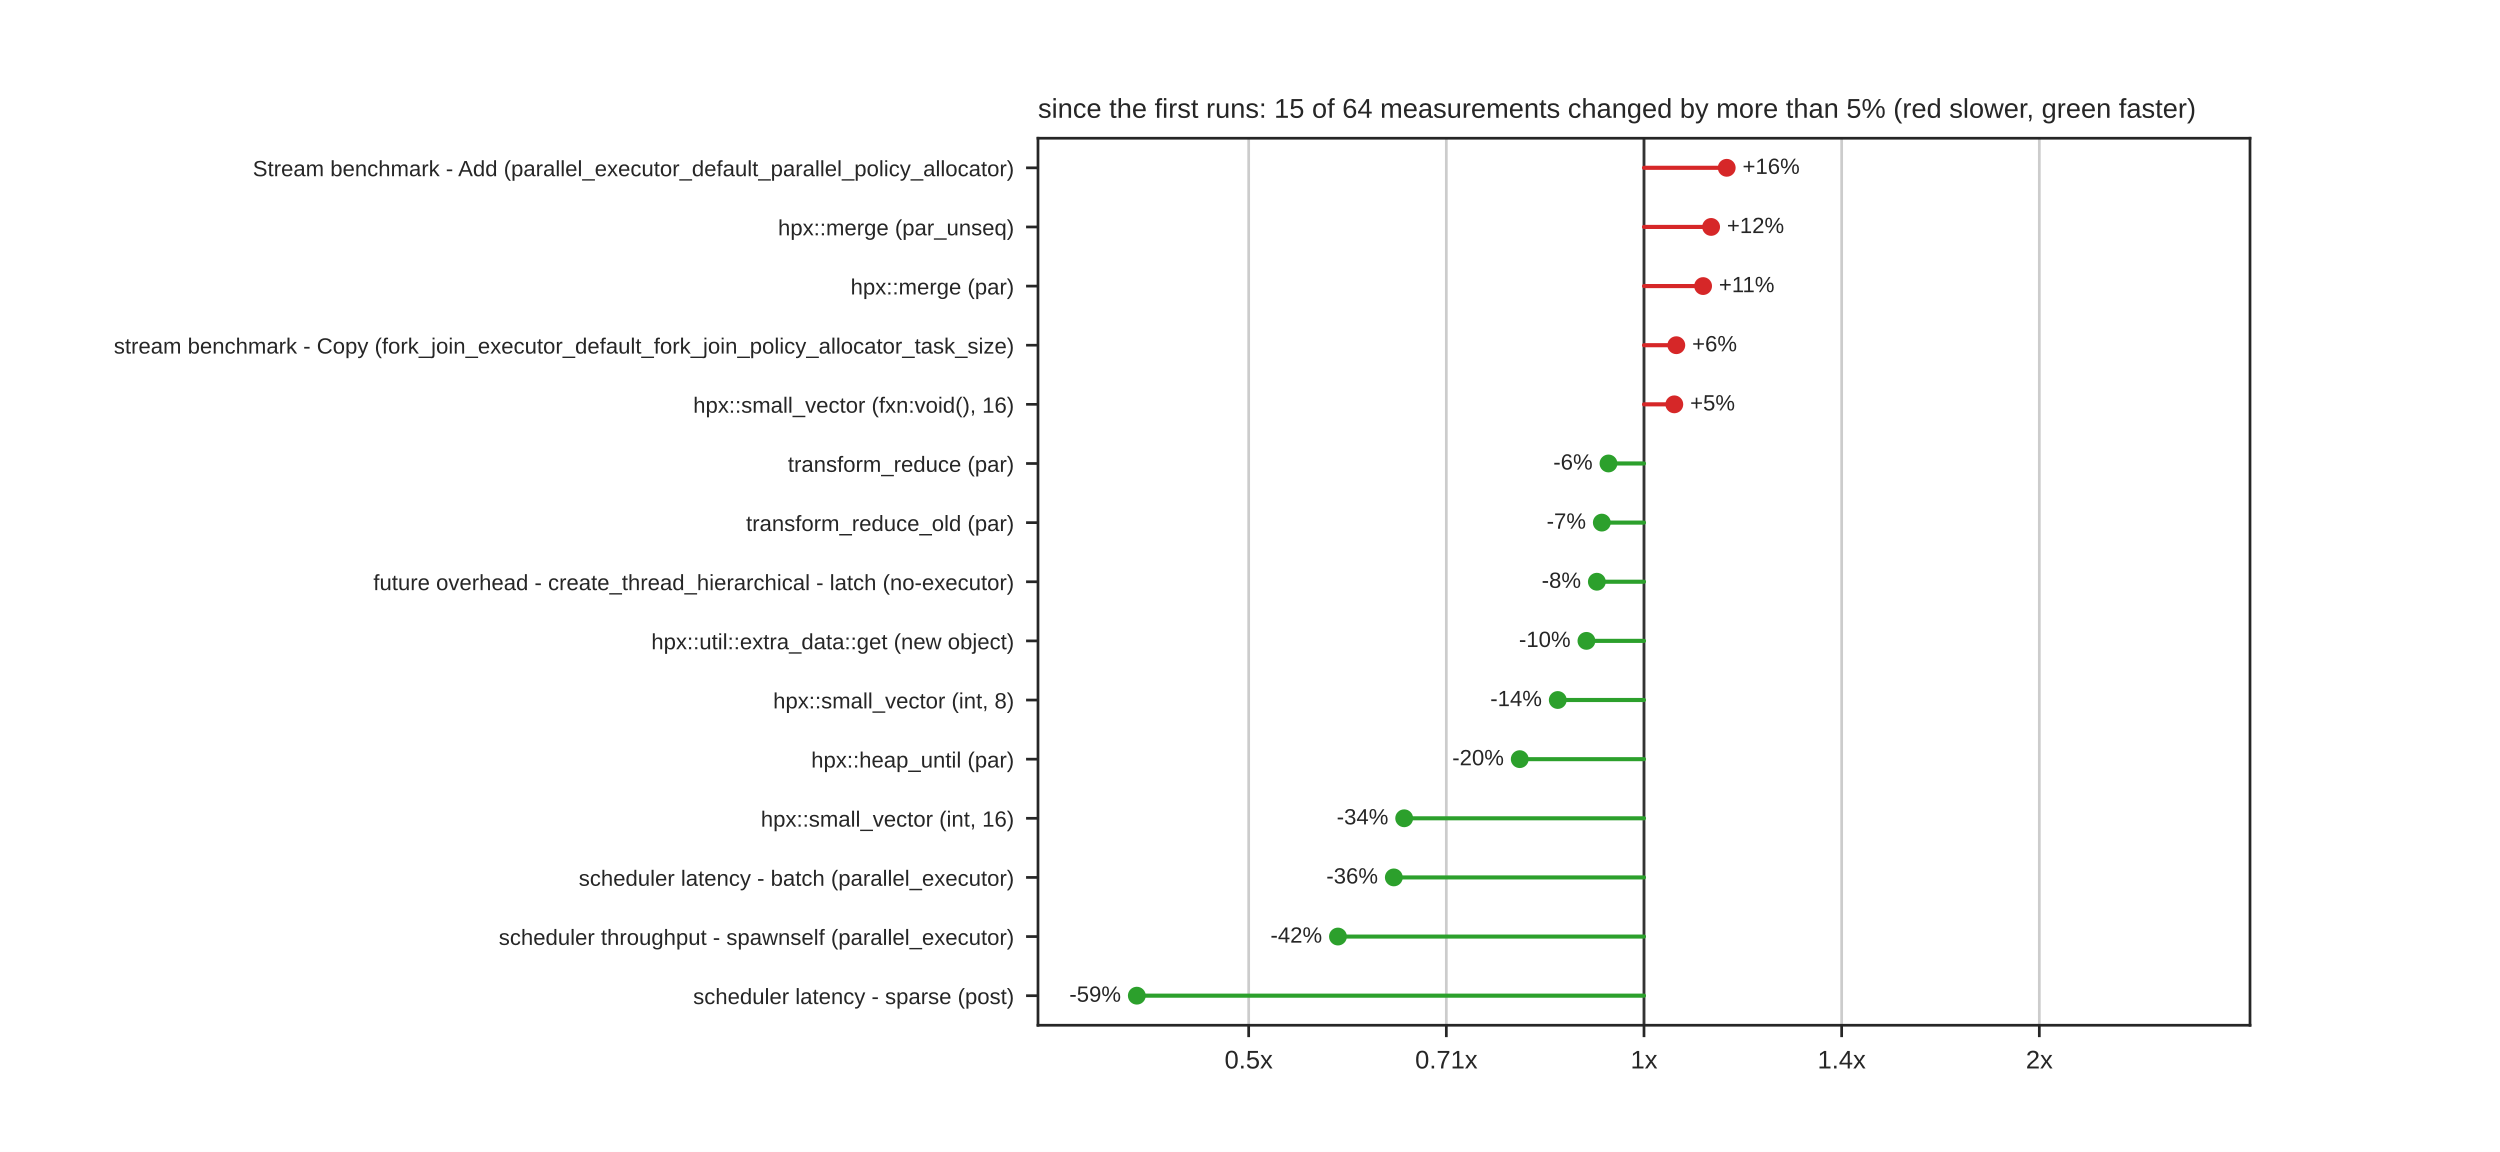
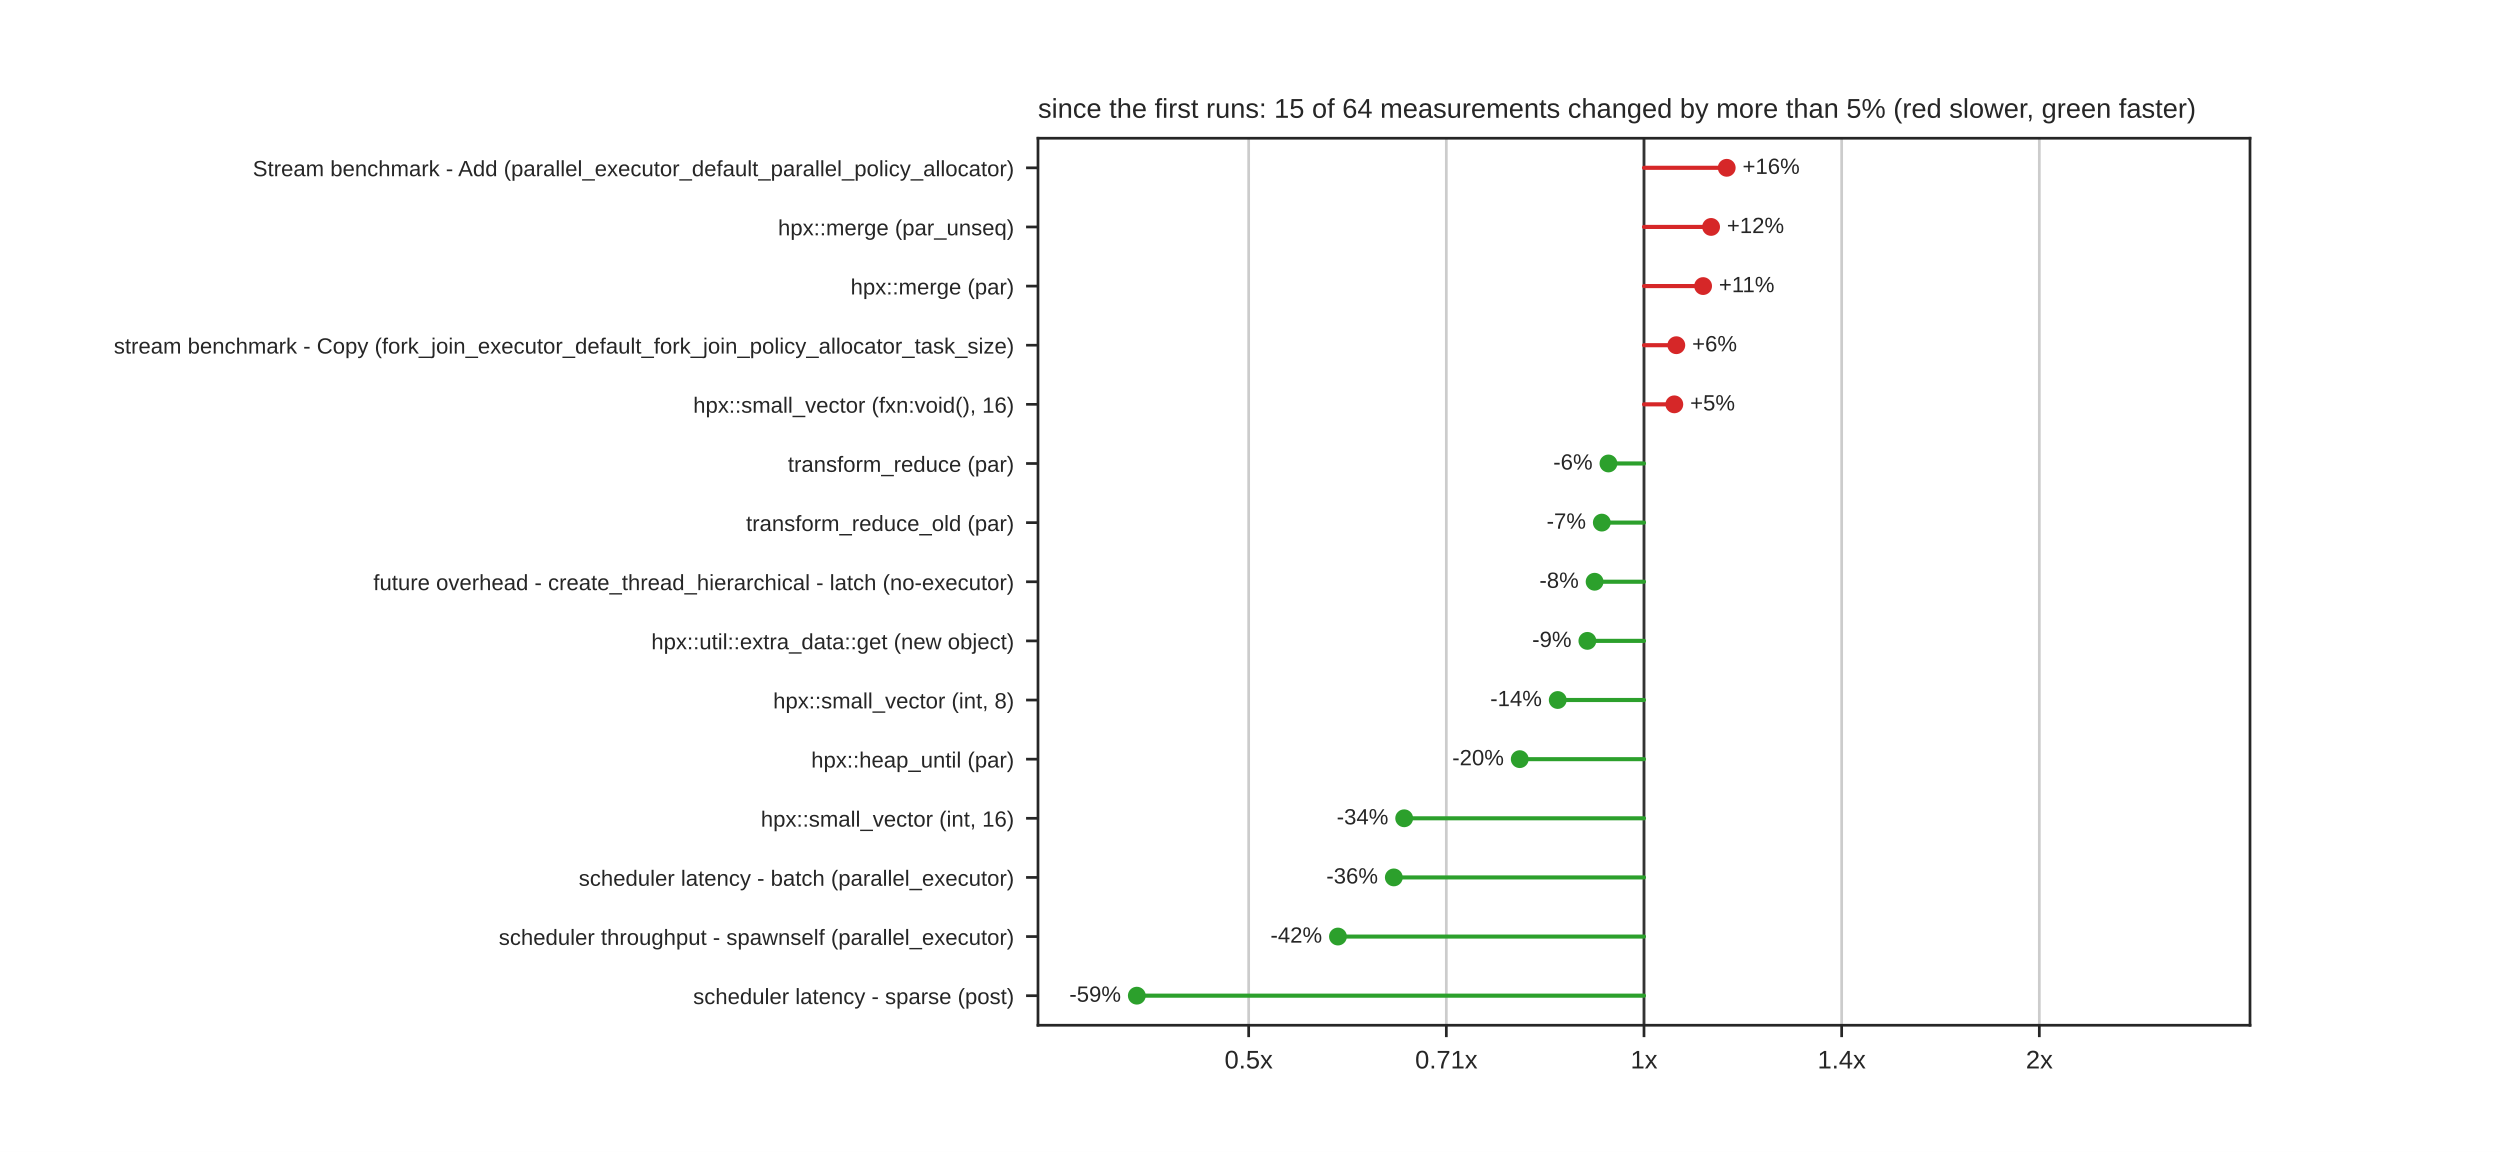
<svg xmlns="http://www.w3.org/2000/svg" xmlns:xlink="http://www.w3.org/1999/xlink" width="734.4pt" height="338.4pt" viewBox="0 0 734.4 338.4" version="1.1">
  <defs>
    <style type="text/css">*{stroke-linejoin: round; stroke-linecap: butt}</style>
  </defs>
  <g id="figure_1">
    <g id="patch_1">
      <path d="M 0 338.4  L 734.4 338.4  L 734.4 0  L 0 0  z " style="fill: #ffffff" />
    </g>
    <g id="axes_1">
      <g id="patch_2">
        <path d="M 304.92 301.176  L 660.96 301.176  L 660.96 40.608  L 304.92 40.608  z " style="fill: #ffffff" />
      </g>
      <g id="matplotlib.axis_1">
        <g id="xtick_1">
          <g id="line2d_1">
-             <path d="M 366.809 301.176  L 366.809 40.608  " clip-path="url(#p1df5aec964)" style="fill: none; stroke: #cccccc; stroke-width: 0.8; stroke-linecap: round" />
+             <path d="M 366.808 301.176  L 366.808 40.608  " clip-path="url(#p1df5aec964)" style="fill: none; stroke: #cccccc; stroke-width: 0.8; stroke-linecap: round" />
          </g>
          <g id="line2d_2">
            <defs>
              <path id="mdfc5214045" d="M 0 0  L 0 3.5  " style="stroke: #262626; stroke-width: 0.8" />
            </defs>
            <g>
-               <use xlink:href="#mdfc5214045" x="366.809" y="301.176" style="fill: #262626; stroke: #262626; stroke-width: 0.8" />
+               <use xlink:href="#mdfc5214045" x="366.808" y="301.176" style="fill: #262626; stroke: #262626; stroke-width: 0.8" />
            </g>
          </g>
          <g id="text_1">
-             <text style="fill: #262626; font: 7.5px 'Arial', 'DejaVu Sans', 'Liberation Sans', 'Bitstream Vera Sans', sans-serif; text-anchor: middle" x="366.809" y="313.875" transform="rotate(-0 366.8092 313.8748)">0.5x</text>
+             <text style="fill: #262626; font: 7.5px 'Arial', 'DejaVu Sans', 'Liberation Sans', 'Bitstream Vera Sans', sans-serif; text-anchor: middle" x="366.808" y="313.875" transform="rotate(-0 366.8082 313.8748)">0.5x</text>
          </g>
        </g>
        <g id="xtick_2">
          <g id="line2d_3">
-             <path d="M 424.875 301.176  L 424.875 40.608  " clip-path="url(#p1df5aec964)" style="fill: none; stroke: #cccccc; stroke-width: 0.8; stroke-linecap: round" />
+             <path d="M 424.874 301.176  L 424.874 40.608  " clip-path="url(#p1df5aec964)" style="fill: none; stroke: #cccccc; stroke-width: 0.8; stroke-linecap: round" />
          </g>
          <g id="line2d_4">
            <g>
-               <use xlink:href="#mdfc5214045" x="424.875" y="301.176" style="fill: #262626; stroke: #262626; stroke-width: 0.8" />
+               <use xlink:href="#mdfc5214045" x="424.874" y="301.176" style="fill: #262626; stroke: #262626; stroke-width: 0.8" />
            </g>
          </g>
          <g id="text_2">
-             <text style="fill: #262626; font: 7.5px 'Arial', 'DejaVu Sans', 'Liberation Sans', 'Bitstream Vera Sans', sans-serif; text-anchor: middle" x="424.875" y="313.875" transform="rotate(-0 424.8746 313.8748)">0.71x</text>
+             <text style="fill: #262626; font: 7.5px 'Arial', 'DejaVu Sans', 'Liberation Sans', 'Bitstream Vera Sans', sans-serif; text-anchor: middle" x="424.874" y="313.875" transform="rotate(-0 424.8741 313.8748)">0.71x</text>
          </g>
        </g>
        <g id="xtick_3">
          <g id="line2d_5">
            <path d="M 482.94 301.176  L 482.94 40.608  " clip-path="url(#p1df5aec964)" style="fill: none; stroke: #cccccc; stroke-width: 0.8; stroke-linecap: round" />
          </g>
          <g id="line2d_6">
            <g>
              <use xlink:href="#mdfc5214045" x="482.94" y="301.176" style="fill: #262626; stroke: #262626; stroke-width: 0.8" />
            </g>
          </g>
          <g id="text_3">
            <text style="fill: #262626; font: 7.5px 'Arial', 'DejaVu Sans', 'Liberation Sans', 'Bitstream Vera Sans', sans-serif; text-anchor: middle" x="482.94" y="313.875" transform="rotate(-0 482.94 313.8748)">1x</text>
          </g>
        </g>
        <g id="xtick_4">
          <g id="line2d_7">
-             <path d="M 541.005 301.176  L 541.005 40.608  " clip-path="url(#p1df5aec964)" style="fill: none; stroke: #cccccc; stroke-width: 0.8; stroke-linecap: round" />
+             <path d="M 541.006 301.176  L 541.006 40.608  " clip-path="url(#p1df5aec964)" style="fill: none; stroke: #cccccc; stroke-width: 0.8; stroke-linecap: round" />
          </g>
          <g id="line2d_8">
            <g>
-               <use xlink:href="#mdfc5214045" x="541.005" y="301.176" style="fill: #262626; stroke: #262626; stroke-width: 0.8" />
+               <use xlink:href="#mdfc5214045" x="541.006" y="301.176" style="fill: #262626; stroke: #262626; stroke-width: 0.8" />
            </g>
          </g>
          <g id="text_4">
-             <text style="fill: #262626; font: 7.5px 'Arial', 'DejaVu Sans', 'Liberation Sans', 'Bitstream Vera Sans', sans-serif; text-anchor: middle" x="541.005" y="313.875" transform="rotate(-0 541.0054 313.8748)">1.4x</text>
+             <text style="fill: #262626; font: 7.5px 'Arial', 'DejaVu Sans', 'Liberation Sans', 'Bitstream Vera Sans', sans-serif; text-anchor: middle" x="541.006" y="313.875" transform="rotate(-0 541.0059 313.8748)">1.4x</text>
          </g>
        </g>
        <g id="xtick_5">
          <g id="line2d_9">
-             <path d="M 599.071 301.176  L 599.071 40.608  " clip-path="url(#p1df5aec964)" style="fill: none; stroke: #cccccc; stroke-width: 0.8; stroke-linecap: round" />
+             <path d="M 599.072 301.176  L 599.072 40.608  " clip-path="url(#p1df5aec964)" style="fill: none; stroke: #cccccc; stroke-width: 0.8; stroke-linecap: round" />
          </g>
          <g id="line2d_10">
            <g>
-               <use xlink:href="#mdfc5214045" x="599.071" y="301.176" style="fill: #262626; stroke: #262626; stroke-width: 0.8" />
+               <use xlink:href="#mdfc5214045" x="599.072" y="301.176" style="fill: #262626; stroke: #262626; stroke-width: 0.8" />
            </g>
          </g>
          <g id="text_5">
-             <text style="fill: #262626; font: 7.5px 'Arial', 'DejaVu Sans', 'Liberation Sans', 'Bitstream Vera Sans', sans-serif; text-anchor: middle" x="599.071" y="313.875" transform="rotate(-0 599.0708 313.8748)">2x</text>
+             <text style="fill: #262626; font: 7.5px 'Arial', 'DejaVu Sans', 'Liberation Sans', 'Bitstream Vera Sans', sans-serif; text-anchor: middle" x="599.072" y="313.875" transform="rotate(-0 599.0718 313.8748)">2x</text>
          </g>
        </g>
      </g>
      <g id="matplotlib.axis_2">
        <g id="ytick_1">
          <g id="line2d_11">
            <defs>
              <path id="m414165cd4d" d="M 0 0  L -3.5 0  " style="stroke: #262626; stroke-width: 0.8" />
            </defs>
            <g>
              <use xlink:href="#m414165cd4d" x="304.92" y="49.294" style="fill: #262626; stroke: #262626; stroke-width: 0.8" />
            </g>
          </g>
          <g id="text_6">
            <text style="fill: #262626; font: 6.5px 'Arial', 'DejaVu Sans', 'Liberation Sans', 'Bitstream Vera Sans', sans-serif; text-anchor: end" x="297.92" y="51.763" transform="rotate(-0 297.92 51.76309)">Stream benchmark - Add (parallel_executor_default_parallel_policy_allocator)</text>
          </g>
        </g>
        <g id="ytick_2">
          <g id="line2d_12">
            <g>
              <use xlink:href="#m414165cd4d" x="304.92" y="66.665" style="fill: #262626; stroke: #262626; stroke-width: 0.8" />
            </g>
          </g>
          <g id="text_7">
            <text style="fill: #262626; font: 6.5px 'Arial', 'DejaVu Sans', 'Liberation Sans', 'Bitstream Vera Sans', sans-serif; text-anchor: end" x="297.92" y="69.134" transform="rotate(-0 297.92 69.13429)">hpx::merge (par_unseq)</text>
          </g>
        </g>
        <g id="ytick_3">
          <g id="line2d_13">
            <g>
              <use xlink:href="#m414165cd4d" x="304.92" y="84.036" style="fill: #262626; stroke: #262626; stroke-width: 0.8" />
            </g>
          </g>
          <g id="text_8">
            <text style="fill: #262626; font: 6.5px 'Arial', 'DejaVu Sans', 'Liberation Sans', 'Bitstream Vera Sans', sans-serif; text-anchor: end" x="297.92" y="86.505" transform="rotate(-0 297.92 86.50549)">hpx::merge (par)</text>
          </g>
        </g>
        <g id="ytick_4">
          <g id="line2d_14">
            <g>
              <use xlink:href="#m414165cd4d" x="304.92" y="101.407" style="fill: #262626; stroke: #262626; stroke-width: 0.8" />
            </g>
          </g>
          <g id="text_9">
            <text style="fill: #262626; font: 6.5px 'Arial', 'DejaVu Sans', 'Liberation Sans', 'Bitstream Vera Sans', sans-serif; text-anchor: end" x="297.92" y="103.877" transform="rotate(-0 297.92 103.8767)">stream benchmark - Copy (fork_join_executor_default_fork_join_policy_allocator_task_size)</text>
          </g>
        </g>
        <g id="ytick_5">
          <g id="line2d_15">
            <g>
              <use xlink:href="#m414165cd4d" x="304.92" y="118.778" style="fill: #262626; stroke: #262626; stroke-width: 0.8" />
            </g>
          </g>
          <g id="text_10">
            <text style="fill: #262626; font: 6.5px 'Arial', 'DejaVu Sans', 'Liberation Sans', 'Bitstream Vera Sans', sans-serif; text-anchor: end" x="297.92" y="121.248" transform="rotate(-0 297.92 121.2479)">hpx::small_vector (fxn:void(), 16)</text>
          </g>
        </g>
        <g id="ytick_6">
          <g id="line2d_16">
            <g>
              <use xlink:href="#m414165cd4d" x="304.92" y="136.15" style="fill: #262626; stroke: #262626; stroke-width: 0.8" />
            </g>
          </g>
          <g id="text_11">
            <text style="fill: #262626; font: 6.5px 'Arial', 'DejaVu Sans', 'Liberation Sans', 'Bitstream Vera Sans', sans-serif; text-anchor: end" x="297.92" y="138.619" transform="rotate(-0 297.92 138.6191)">transform_reduce (par)</text>
          </g>
        </g>
        <g id="ytick_7">
          <g id="line2d_17">
            <g>
              <use xlink:href="#m414165cd4d" x="304.92" y="153.521" style="fill: #262626; stroke: #262626; stroke-width: 0.8" />
            </g>
          </g>
          <g id="text_12">
            <text style="fill: #262626; font: 6.5px 'Arial', 'DejaVu Sans', 'Liberation Sans', 'Bitstream Vera Sans', sans-serif; text-anchor: end" x="297.92" y="155.99" transform="rotate(-0 297.92 155.9903)">transform_reduce_old (par)</text>
          </g>
        </g>
        <g id="ytick_8">
          <g id="line2d_18">
            <g>
              <use xlink:href="#m414165cd4d" x="304.92" y="170.892" style="fill: #262626; stroke: #262626; stroke-width: 0.8" />
            </g>
          </g>
          <g id="text_13">
            <text style="fill: #262626; font: 6.5px 'Arial', 'DejaVu Sans', 'Liberation Sans', 'Bitstream Vera Sans', sans-serif; text-anchor: end" x="297.92" y="173.361" transform="rotate(-0 297.92 173.3615)">future overhead - create_thread_hierarchical - latch (no-executor)</text>
          </g>
        </g>
        <g id="ytick_9">
          <g id="line2d_19">
            <g>
              <use xlink:href="#m414165cd4d" x="304.92" y="188.263" style="fill: #262626; stroke: #262626; stroke-width: 0.8" />
            </g>
          </g>
          <g id="text_14">
            <text style="fill: #262626; font: 6.5px 'Arial', 'DejaVu Sans', 'Liberation Sans', 'Bitstream Vera Sans', sans-serif; text-anchor: end" x="297.92" y="190.733" transform="rotate(-0 297.92 190.7327)">hpx::util::extra_data::get (new object)</text>
          </g>
        </g>
        <g id="ytick_10">
          <g id="line2d_20">
            <g>
              <use xlink:href="#m414165cd4d" x="304.92" y="205.634" style="fill: #262626; stroke: #262626; stroke-width: 0.8" />
            </g>
          </g>
          <g id="text_15">
            <text style="fill: #262626; font: 6.5px 'Arial', 'DejaVu Sans', 'Liberation Sans', 'Bitstream Vera Sans', sans-serif; text-anchor: end" x="297.92" y="208.104" transform="rotate(-0 297.92 208.1039)">hpx::small_vector (int, 8)</text>
          </g>
        </g>
        <g id="ytick_11">
          <g id="line2d_21">
            <g>
              <use xlink:href="#m414165cd4d" x="304.92" y="223.006" style="fill: #262626; stroke: #262626; stroke-width: 0.8" />
            </g>
          </g>
          <g id="text_16">
            <text style="fill: #262626; font: 6.5px 'Arial', 'DejaVu Sans', 'Liberation Sans', 'Bitstream Vera Sans', sans-serif; text-anchor: end" x="297.92" y="225.475" transform="rotate(-0 297.92 225.4751)">hpx::heap_until (par)</text>
          </g>
        </g>
        <g id="ytick_12">
          <g id="line2d_22">
            <g>
              <use xlink:href="#m414165cd4d" x="304.92" y="240.377" style="fill: #262626; stroke: #262626; stroke-width: 0.8" />
            </g>
          </g>
          <g id="text_17">
            <text style="fill: #262626; font: 6.5px 'Arial', 'DejaVu Sans', 'Liberation Sans', 'Bitstream Vera Sans', sans-serif; text-anchor: end" x="297.92" y="242.846" transform="rotate(-0 297.92 242.8463)">hpx::small_vector (int, 16)</text>
          </g>
        </g>
        <g id="ytick_13">
          <g id="line2d_23">
            <g>
              <use xlink:href="#m414165cd4d" x="304.92" y="257.748" style="fill: #262626; stroke: #262626; stroke-width: 0.8" />
            </g>
          </g>
          <g id="text_18">
            <text style="fill: #262626; font: 6.5px 'Arial', 'DejaVu Sans', 'Liberation Sans', 'Bitstream Vera Sans', sans-serif; text-anchor: end" x="297.92" y="260.217" transform="rotate(-0 297.92 260.2175)">scheduler latency - batch (parallel_executor)</text>
          </g>
        </g>
        <g id="ytick_14">
          <g id="line2d_24">
            <g>
              <use xlink:href="#m414165cd4d" x="304.92" y="275.119" style="fill: #262626; stroke: #262626; stroke-width: 0.8" />
            </g>
          </g>
          <g id="text_19">
            <text style="fill: #262626; font: 6.5px 'Arial', 'DejaVu Sans', 'Liberation Sans', 'Bitstream Vera Sans', sans-serif; text-anchor: end" x="297.92" y="277.589" transform="rotate(-0 297.92 277.5887)">scheduler throughput - spawnself (parallel_executor)</text>
          </g>
        </g>
        <g id="ytick_15">
          <g id="line2d_25">
            <g>
              <use xlink:href="#m414165cd4d" x="304.92" y="292.49" style="fill: #262626; stroke: #262626; stroke-width: 0.8" />
            </g>
          </g>
          <g id="text_20">
            <text style="fill: #262626; font: 6.5px 'Arial', 'DejaVu Sans', 'Liberation Sans', 'Bitstream Vera Sans', sans-serif; text-anchor: end" x="297.92" y="294.96" transform="rotate(-0 297.92 294.9599)">scheduler latency - sparse (post)</text>
          </g>
        </g>
      </g>
      <g id="line2d_26">
        <path d="M 482.94 301.176  L 482.94 40.608  " clip-path="url(#p1df5aec964)" style="fill: none; stroke: #333333; stroke-width: 0.8; stroke-linecap: round" />
      </g>
      <g id="line2d_27">
        <path d="M 482.94 49.294  L 507.242 49.294  " clip-path="url(#p1df5aec964)" style="fill: none; stroke: #d62728; stroke-width: 1.2; stroke-linecap: round" />
      </g>
      <g id="line2d_28">
-         <path d="M 482.94 66.665  L 502.657 66.665  " clip-path="url(#p1df5aec964)" style="fill: none; stroke: #d62728; stroke-width: 1.2; stroke-linecap: round" />
+         <path d="M 482.94 66.665  L 502.649 66.665  " clip-path="url(#p1df5aec964)" style="fill: none; stroke: #d62728; stroke-width: 1.2; stroke-linecap: round" />
      </g>
      <g id="line2d_29">
        <path d="M 482.94 84.036  L 500.304 84.036  " clip-path="url(#p1df5aec964)" style="fill: none; stroke: #d62728; stroke-width: 1.2; stroke-linecap: round" />
      </g>
      <g id="line2d_30">
        <path d="M 482.94 101.407  L 492.433 101.407  " clip-path="url(#p1df5aec964)" style="fill: none; stroke: #d62728; stroke-width: 1.2; stroke-linecap: round" />
      </g>
      <g id="line2d_31">
-         <path d="M 482.94 118.778  L 491.845 118.778  " clip-path="url(#p1df5aec964)" style="fill: none; stroke: #d62728; stroke-width: 1.2; stroke-linecap: round" />
+         <path d="M 482.94 118.778  L 491.847 118.778  " clip-path="url(#p1df5aec964)" style="fill: none; stroke: #d62728; stroke-width: 1.2; stroke-linecap: round" />
      </g>
      <g id="line2d_32">
-         <path d="M 482.94 136.15  L 472.505 136.15  " clip-path="url(#p1df5aec964)" style="fill: none; stroke: #2ca02c; stroke-width: 1.2; stroke-linecap: round" />
+         <path d="M 482.94 136.15  L 472.498 136.15  " clip-path="url(#p1df5aec964)" style="fill: none; stroke: #2ca02c; stroke-width: 1.2; stroke-linecap: round" />
      </g>
      <g id="line2d_33">
        <path d="M 482.94 153.521  L 470.551 153.521  " clip-path="url(#p1df5aec964)" style="fill: none; stroke: #2ca02c; stroke-width: 1.2; stroke-linecap: round" />
      </g>
      <g id="line2d_34">
-         <path d="M 482.94 170.892  L 469.093 170.892  " clip-path="url(#p1df5aec964)" style="fill: none; stroke: #2ca02c; stroke-width: 1.2; stroke-linecap: round" />
+         <path d="M 482.94 170.892  L 468.432 170.892  " clip-path="url(#p1df5aec964)" style="fill: none; stroke: #2ca02c; stroke-width: 1.2; stroke-linecap: round" />
      </g>
      <g id="line2d_35">
-         <path d="M 482.94 188.263  L 466.03 188.263  " clip-path="url(#p1df5aec964)" style="fill: none; stroke: #2ca02c; stroke-width: 1.2; stroke-linecap: round" />
+         <path d="M 482.94 188.263  L 466.307 188.263  " clip-path="url(#p1df5aec964)" style="fill: none; stroke: #2ca02c; stroke-width: 1.2; stroke-linecap: round" />
      </g>
      <g id="line2d_36">
-         <path d="M 482.94 205.634  L 457.606 205.634  " clip-path="url(#p1df5aec964)" style="fill: none; stroke: #2ca02c; stroke-width: 1.2; stroke-linecap: round" />
+         <path d="M 482.94 205.634  L 457.597 205.634  " clip-path="url(#p1df5aec964)" style="fill: none; stroke: #2ca02c; stroke-width: 1.2; stroke-linecap: round" />
      </g>
      <g id="line2d_37">
        <path d="M 482.94 223.006  L 446.438 223.006  " clip-path="url(#p1df5aec964)" style="fill: none; stroke: #2ca02c; stroke-width: 1.2; stroke-linecap: round" />
      </g>
      <g id="line2d_38">
        <path d="M 482.94 240.377  L 412.494 240.377  " clip-path="url(#p1df5aec964)" style="fill: none; stroke: #2ca02c; stroke-width: 1.2; stroke-linecap: round" />
      </g>
      <g id="line2d_39">
-         <path d="M 482.94 257.748  L 409.45 257.748  " clip-path="url(#p1df5aec964)" style="fill: none; stroke: #2ca02c; stroke-width: 1.2; stroke-linecap: round" />
+         <path d="M 482.94 257.748  L 409.449 257.748  " clip-path="url(#p1df5aec964)" style="fill: none; stroke: #2ca02c; stroke-width: 1.2; stroke-linecap: round" />
      </g>
      <g id="line2d_40">
-         <path d="M 482.94 275.119  L 393.036 275.119  " clip-path="url(#p1df5aec964)" style="fill: none; stroke: #2ca02c; stroke-width: 1.2; stroke-linecap: round" />
+         <path d="M 482.94 275.119  L 393.035 275.119  " clip-path="url(#p1df5aec964)" style="fill: none; stroke: #2ca02c; stroke-width: 1.2; stroke-linecap: round" />
      </g>
      <g id="line2d_41">
        <path d="M 482.94 292.49  L 333.953 292.49  " clip-path="url(#p1df5aec964)" style="fill: none; stroke: #2ca02c; stroke-width: 1.2; stroke-linecap: round" />
      </g>
      <g id="patch_3">
        <path d="M 304.92 301.176  L 304.92 40.608  " style="fill: none; stroke: #262626; stroke-width: 0.8; stroke-linejoin: miter; stroke-linecap: square" />
      </g>
      <g id="patch_4">
        <path d="M 660.96 301.176  L 660.96 40.608  " style="fill: none; stroke: #262626; stroke-width: 0.8; stroke-linejoin: miter; stroke-linecap: square" />
      </g>
      <g id="patch_5">
        <path d="M 304.92 301.176  L 660.96 301.176  " style="fill: none; stroke: #262626; stroke-width: 0.8; stroke-linejoin: miter; stroke-linecap: square" />
      </g>
      <g id="patch_6">
        <path d="M 304.92 40.608  L 660.96 40.608  " style="fill: none; stroke: #262626; stroke-width: 0.8; stroke-linejoin: miter; stroke-linecap: square" />
      </g>
      <g id="PathCollection_1">
        <defs>
          <path id="m8968767a60" d="M 0 2.121  C 0.563 2.121 1.102 1.898 1.5 1.5  C 1.898 1.102 2.121 0.563 2.121 0  C 2.121 -0.563 1.898 -1.102 1.5 -1.5  C 1.102 -1.898 0.563 -2.121 0 -2.121  C -0.563 -2.121 -1.102 -1.898 -1.5 -1.5  C -1.898 -1.102 -2.121 -0.563 -2.121 0  C -2.121 0.563 -1.898 1.102 -1.5 1.5  C -1.102 1.898 -0.563 2.121 0 2.121  z " style="stroke: #d62728" />
        </defs>
        <g clip-path="url(#p1df5aec964)">
          <use xlink:href="#m8968767a60" x="507.242" y="49.294" style="fill: #d62728; stroke: #d62728" />
        </g>
      </g>
      <g id="text_21">
-         <text style="fill: #262626; font: 6.5px 'Arial', 'DejaVu Sans', 'Liberation Sans', 'Bitstream Vera Sans', sans-serif; text-anchor: start" x="511.887" y="51.087" transform="rotate(-0 511.887 51.08719)">+16%</text>
+         <text style="fill: #262626; font: 6.5px 'Arial', 'DejaVu Sans', 'Liberation Sans', 'Bitstream Vera Sans', sans-serif; text-anchor: start" x="511.887" y="51.087" transform="rotate(-0 511.8872 51.08719)">+16%</text>
      </g>
      <g id="PathCollection_2">
        <g clip-path="url(#p1df5aec964)">
-           <use xlink:href="#m8968767a60" x="502.657" y="66.665" style="fill: #d62728; stroke: #d62728" />
+           <use xlink:href="#m8968767a60" x="502.649" y="66.665" style="fill: #d62728; stroke: #d62728" />
        </g>
      </g>
      <g id="text_22">
-         <text style="fill: #262626; font: 6.5px 'Arial', 'DejaVu Sans', 'Liberation Sans', 'Bitstream Vera Sans', sans-serif; text-anchor: start" x="507.302" y="68.458" transform="rotate(-0 507.3018 68.45839)">+12%</text>
+         <text style="fill: #262626; font: 6.5px 'Arial', 'DejaVu Sans', 'Liberation Sans', 'Bitstream Vera Sans', sans-serif; text-anchor: start" x="507.294" y="68.458" transform="rotate(-0 507.2942 68.45839)">+12%</text>
      </g>
      <g id="PathCollection_3">
        <g clip-path="url(#p1df5aec964)">
          <use xlink:href="#m8968767a60" x="500.304" y="84.036" style="fill: #d62728; stroke: #d62728" />
        </g>
      </g>
      <g id="text_23">
-         <text style="fill: #262626; font: 6.5px 'Arial', 'DejaVu Sans', 'Liberation Sans', 'Bitstream Vera Sans', sans-serif; text-anchor: start" x="504.949" y="85.83" transform="rotate(-0 504.949 85.82959)">+11%</text>
+         <text style="fill: #262626; font: 6.5px 'Arial', 'DejaVu Sans', 'Liberation Sans', 'Bitstream Vera Sans', sans-serif; text-anchor: start" x="504.949" y="85.83" transform="rotate(-0 504.9492 85.82959)">+11%</text>
      </g>
      <g id="PathCollection_4">
        <g clip-path="url(#p1df5aec964)">
          <use xlink:href="#m8968767a60" x="492.433" y="101.407" style="fill: #d62728; stroke: #d62728" />
        </g>
      </g>
      <g id="text_24">
-         <text style="fill: #262626; font: 6.5px 'Arial', 'DejaVu Sans', 'Liberation Sans', 'Bitstream Vera Sans', sans-serif; text-anchor: start" x="497.078" y="103.201" transform="rotate(-0 497.0784 103.2008)">+6%</text>
+         <text style="fill: #262626; font: 6.5px 'Arial', 'DejaVu Sans', 'Liberation Sans', 'Bitstream Vera Sans', sans-serif; text-anchor: start" x="497.079" y="103.201" transform="rotate(-0 497.0786 103.2008)">+6%</text>
      </g>
      <g id="PathCollection_5">
        <g clip-path="url(#p1df5aec964)">
-           <use xlink:href="#m8968767a60" x="491.845" y="118.778" style="fill: #d62728; stroke: #d62728" />
+           <use xlink:href="#m8968767a60" x="491.847" y="118.778" style="fill: #d62728; stroke: #d62728" />
        </g>
      </g>
      <g id="text_25">
-         <text style="fill: #262626; font: 6.5px 'Arial', 'DejaVu Sans', 'Liberation Sans', 'Bitstream Vera Sans', sans-serif; text-anchor: start" x="496.49" y="120.572" transform="rotate(-0 496.4904 120.572)">+5%</text>
+         <text style="fill: #262626; font: 6.5px 'Arial', 'DejaVu Sans', 'Liberation Sans', 'Bitstream Vera Sans', sans-serif; text-anchor: start" x="496.493" y="120.572" transform="rotate(-0 496.4926 120.572)">+5%</text>
      </g>
      <g id="PathCollection_6">
        <defs>
          <path id="m7978cd0e5a" d="M 0 2.121  C 0.563 2.121 1.102 1.898 1.5 1.5  C 1.898 1.102 2.121 0.563 2.121 0  C 2.121 -0.563 1.898 -1.102 1.5 -1.5  C 1.102 -1.898 0.563 -2.121 0 -2.121  C -0.563 -2.121 -1.102 -1.898 -1.5 -1.5  C -1.898 -1.102 -2.121 -0.563 -2.121 0  C -2.121 0.563 -1.898 1.102 -1.5 1.5  C -1.102 1.898 -0.563 2.121 0 2.121  z " style="stroke: #2ca02c" />
        </defs>
        <g clip-path="url(#p1df5aec964)">
-           <use xlink:href="#m7978cd0e5a" x="472.505" y="136.15" style="fill: #2ca02c; stroke: #2ca02c" />
+           <use xlink:href="#m7978cd0e5a" x="472.498" y="136.15" style="fill: #2ca02c; stroke: #2ca02c" />
        </g>
      </g>
      <g id="text_26">
-         <text style="fill: #262626; font: 6.5px 'Arial', 'DejaVu Sans', 'Liberation Sans', 'Bitstream Vera Sans', sans-serif; text-anchor: end" x="467.859" y="137.943" transform="rotate(-0 467.8594 137.9432)">-6%</text>
+         <text style="fill: #262626; font: 6.5px 'Arial', 'DejaVu Sans', 'Liberation Sans', 'Bitstream Vera Sans', sans-serif; text-anchor: end" x="467.853" y="137.943" transform="rotate(-0 467.853 137.9432)">-6%</text>
      </g>
      <g id="PathCollection_7">
        <g clip-path="url(#p1df5aec964)">
          <use xlink:href="#m7978cd0e5a" x="470.551" y="153.521" style="fill: #2ca02c; stroke: #2ca02c" />
        </g>
      </g>
      <g id="text_27">
-         <text style="fill: #262626; font: 6.5px 'Arial', 'DejaVu Sans', 'Liberation Sans', 'Bitstream Vera Sans', sans-serif; text-anchor: end" x="465.906" y="155.314" transform="rotate(-0 465.9056 155.3144)">-7%</text>
+         <text style="fill: #262626; font: 6.5px 'Arial', 'DejaVu Sans', 'Liberation Sans', 'Bitstream Vera Sans', sans-serif; text-anchor: end" x="465.905" y="155.314" transform="rotate(-0 465.9055 155.3144)">-7%</text>
      </g>
      <g id="PathCollection_8">
        <g clip-path="url(#p1df5aec964)">
-           <use xlink:href="#m7978cd0e5a" x="469.093" y="170.892" style="fill: #2ca02c; stroke: #2ca02c" />
+           <use xlink:href="#m7978cd0e5a" x="468.432" y="170.892" style="fill: #2ca02c; stroke: #2ca02c" />
        </g>
      </g>
      <g id="text_28">
-         <text style="fill: #262626; font: 6.5px 'Arial', 'DejaVu Sans', 'Liberation Sans', 'Bitstream Vera Sans', sans-serif; text-anchor: end" x="464.447" y="172.686" transform="rotate(-0 464.4474 172.6856)">-8%</text>
+         <text style="fill: #262626; font: 6.5px 'Arial', 'DejaVu Sans', 'Liberation Sans', 'Bitstream Vera Sans', sans-serif; text-anchor: end" x="463.787" y="172.686" transform="rotate(-0 463.7869 172.6856)">-8%</text>
      </g>
      <g id="PathCollection_9">
        <g clip-path="url(#p1df5aec964)">
-           <use xlink:href="#m7978cd0e5a" x="466.03" y="188.263" style="fill: #2ca02c; stroke: #2ca02c" />
+           <use xlink:href="#m7978cd0e5a" x="466.307" y="188.263" style="fill: #2ca02c; stroke: #2ca02c" />
        </g>
      </g>
      <g id="text_29">
-         <text style="fill: #262626; font: 6.5px 'Arial', 'DejaVu Sans', 'Liberation Sans', 'Bitstream Vera Sans', sans-serif; text-anchor: end" x="461.384" y="190.057" transform="rotate(-0 461.3844 190.0568)">-10%</text>
+         <text style="fill: #262626; font: 6.5px 'Arial', 'DejaVu Sans', 'Liberation Sans', 'Bitstream Vera Sans', sans-serif; text-anchor: end" x="461.662" y="190.057" transform="rotate(-0 461.6621 190.0568)">-9%</text>
      </g>
      <g id="PathCollection_10">
        <g clip-path="url(#p1df5aec964)">
-           <use xlink:href="#m7978cd0e5a" x="457.606" y="205.634" style="fill: #2ca02c; stroke: #2ca02c" />
+           <use xlink:href="#m7978cd0e5a" x="457.597" y="205.634" style="fill: #2ca02c; stroke: #2ca02c" />
        </g>
      </g>
      <g id="text_30">
-         <text style="fill: #262626; font: 6.5px 'Arial', 'DejaVu Sans', 'Liberation Sans', 'Bitstream Vera Sans', sans-serif; text-anchor: end" x="452.961" y="207.428" transform="rotate(-0 452.9611 207.428)">-14%</text>
+         <text style="fill: #262626; font: 6.5px 'Arial', 'DejaVu Sans', 'Liberation Sans', 'Bitstream Vera Sans', sans-serif; text-anchor: end" x="452.952" y="207.428" transform="rotate(-0 452.9516 207.428)">-14%</text>
      </g>
      <g id="PathCollection_11">
        <g clip-path="url(#p1df5aec964)">
          <use xlink:href="#m7978cd0e5a" x="446.438" y="223.006" style="fill: #2ca02c; stroke: #2ca02c" />
        </g>
      </g>
      <g id="text_31">
-         <text style="fill: #262626; font: 6.5px 'Arial', 'DejaVu Sans', 'Liberation Sans', 'Bitstream Vera Sans', sans-serif; text-anchor: end" x="441.793" y="224.799" transform="rotate(-0 441.7927 224.7992)">-20%</text>
+         <text style="fill: #262626; font: 6.5px 'Arial', 'DejaVu Sans', 'Liberation Sans', 'Bitstream Vera Sans', sans-serif; text-anchor: end" x="441.793" y="224.799" transform="rotate(-0 441.7928 224.7992)">-20%</text>
      </g>
      <g id="PathCollection_12">
        <g clip-path="url(#p1df5aec964)">
          <use xlink:href="#m7978cd0e5a" x="412.494" y="240.377" style="fill: #2ca02c; stroke: #2ca02c" />
        </g>
      </g>
      <g id="text_32">
        <text style="fill: #262626; font: 6.5px 'Arial', 'DejaVu Sans', 'Liberation Sans', 'Bitstream Vera Sans', sans-serif; text-anchor: end" x="407.849" y="242.17" transform="rotate(-0 407.8488 242.1704)">-34%</text>
      </g>
      <g id="PathCollection_13">
        <g clip-path="url(#p1df5aec964)">
-           <use xlink:href="#m7978cd0e5a" x="409.45" y="257.748" style="fill: #2ca02c; stroke: #2ca02c" />
+           <use xlink:href="#m7978cd0e5a" x="409.449" y="257.748" style="fill: #2ca02c; stroke: #2ca02c" />
        </g>
      </g>
      <g id="text_33">
-         <text style="fill: #262626; font: 6.5px 'Arial', 'DejaVu Sans', 'Liberation Sans', 'Bitstream Vera Sans', sans-serif; text-anchor: end" x="404.805" y="259.542" transform="rotate(-0 404.8046 259.5416)">-36%</text>
+         <text style="fill: #262626; font: 6.5px 'Arial', 'DejaVu Sans', 'Liberation Sans', 'Bitstream Vera Sans', sans-serif; text-anchor: end" x="404.804" y="259.542" transform="rotate(-0 404.8038 259.5416)">-36%</text>
      </g>
      <g id="PathCollection_14">
        <g clip-path="url(#p1df5aec964)">
-           <use xlink:href="#m7978cd0e5a" x="393.036" y="275.119" style="fill: #2ca02c; stroke: #2ca02c" />
+           <use xlink:href="#m7978cd0e5a" x="393.035" y="275.119" style="fill: #2ca02c; stroke: #2ca02c" />
        </g>
      </g>
      <g id="text_34">
-         <text style="fill: #262626; font: 6.5px 'Arial', 'DejaVu Sans', 'Liberation Sans', 'Bitstream Vera Sans', sans-serif; text-anchor: end" x="388.39" y="276.913" transform="rotate(-0 388.3905 276.9128)">-42%</text>
+         <text style="fill: #262626; font: 6.5px 'Arial', 'DejaVu Sans', 'Liberation Sans', 'Bitstream Vera Sans', sans-serif; text-anchor: end" x="388.39" y="276.913" transform="rotate(-0 388.3896 276.9128)">-42%</text>
      </g>
      <g id="PathCollection_15">
        <g clip-path="url(#p1df5aec964)">
          <use xlink:href="#m7978cd0e5a" x="333.953" y="292.49" style="fill: #2ca02c; stroke: #2ca02c" />
        </g>
      </g>
      <g id="text_35">
-         <text style="fill: #262626; font: 6.5px 'Arial', 'DejaVu Sans', 'Liberation Sans', 'Bitstream Vera Sans', sans-serif; text-anchor: end" x="329.307" y="294.284" transform="rotate(-0 329.3075 294.284)">-59%</text>
+         <text style="fill: #262626; font: 6.5px 'Arial', 'DejaVu Sans', 'Liberation Sans', 'Bitstream Vera Sans', sans-serif; text-anchor: end" x="329.308" y="294.284" transform="rotate(-0 329.3077 294.284)">-59%</text>
      </g>
      <g id="text_36">
        <text style="fill: #262626; font: 8px 'Arial', 'DejaVu Sans', 'Liberation Sans', 'Bitstream Vera Sans', sans-serif; text-anchor: start" x="304.92" y="34.608" transform="rotate(-0 304.92 34.608)">since the first runs: 15 of 64 measurements changed by more than 5% (red slower, green faster)</text>
      </g>
    </g>
  </g>
  <defs>
    <clipPath id="p1df5aec964">
      <rect x="304.92" y="40.608" width="356.04" height="260.568" />
    </clipPath>
  </defs>
</svg>
